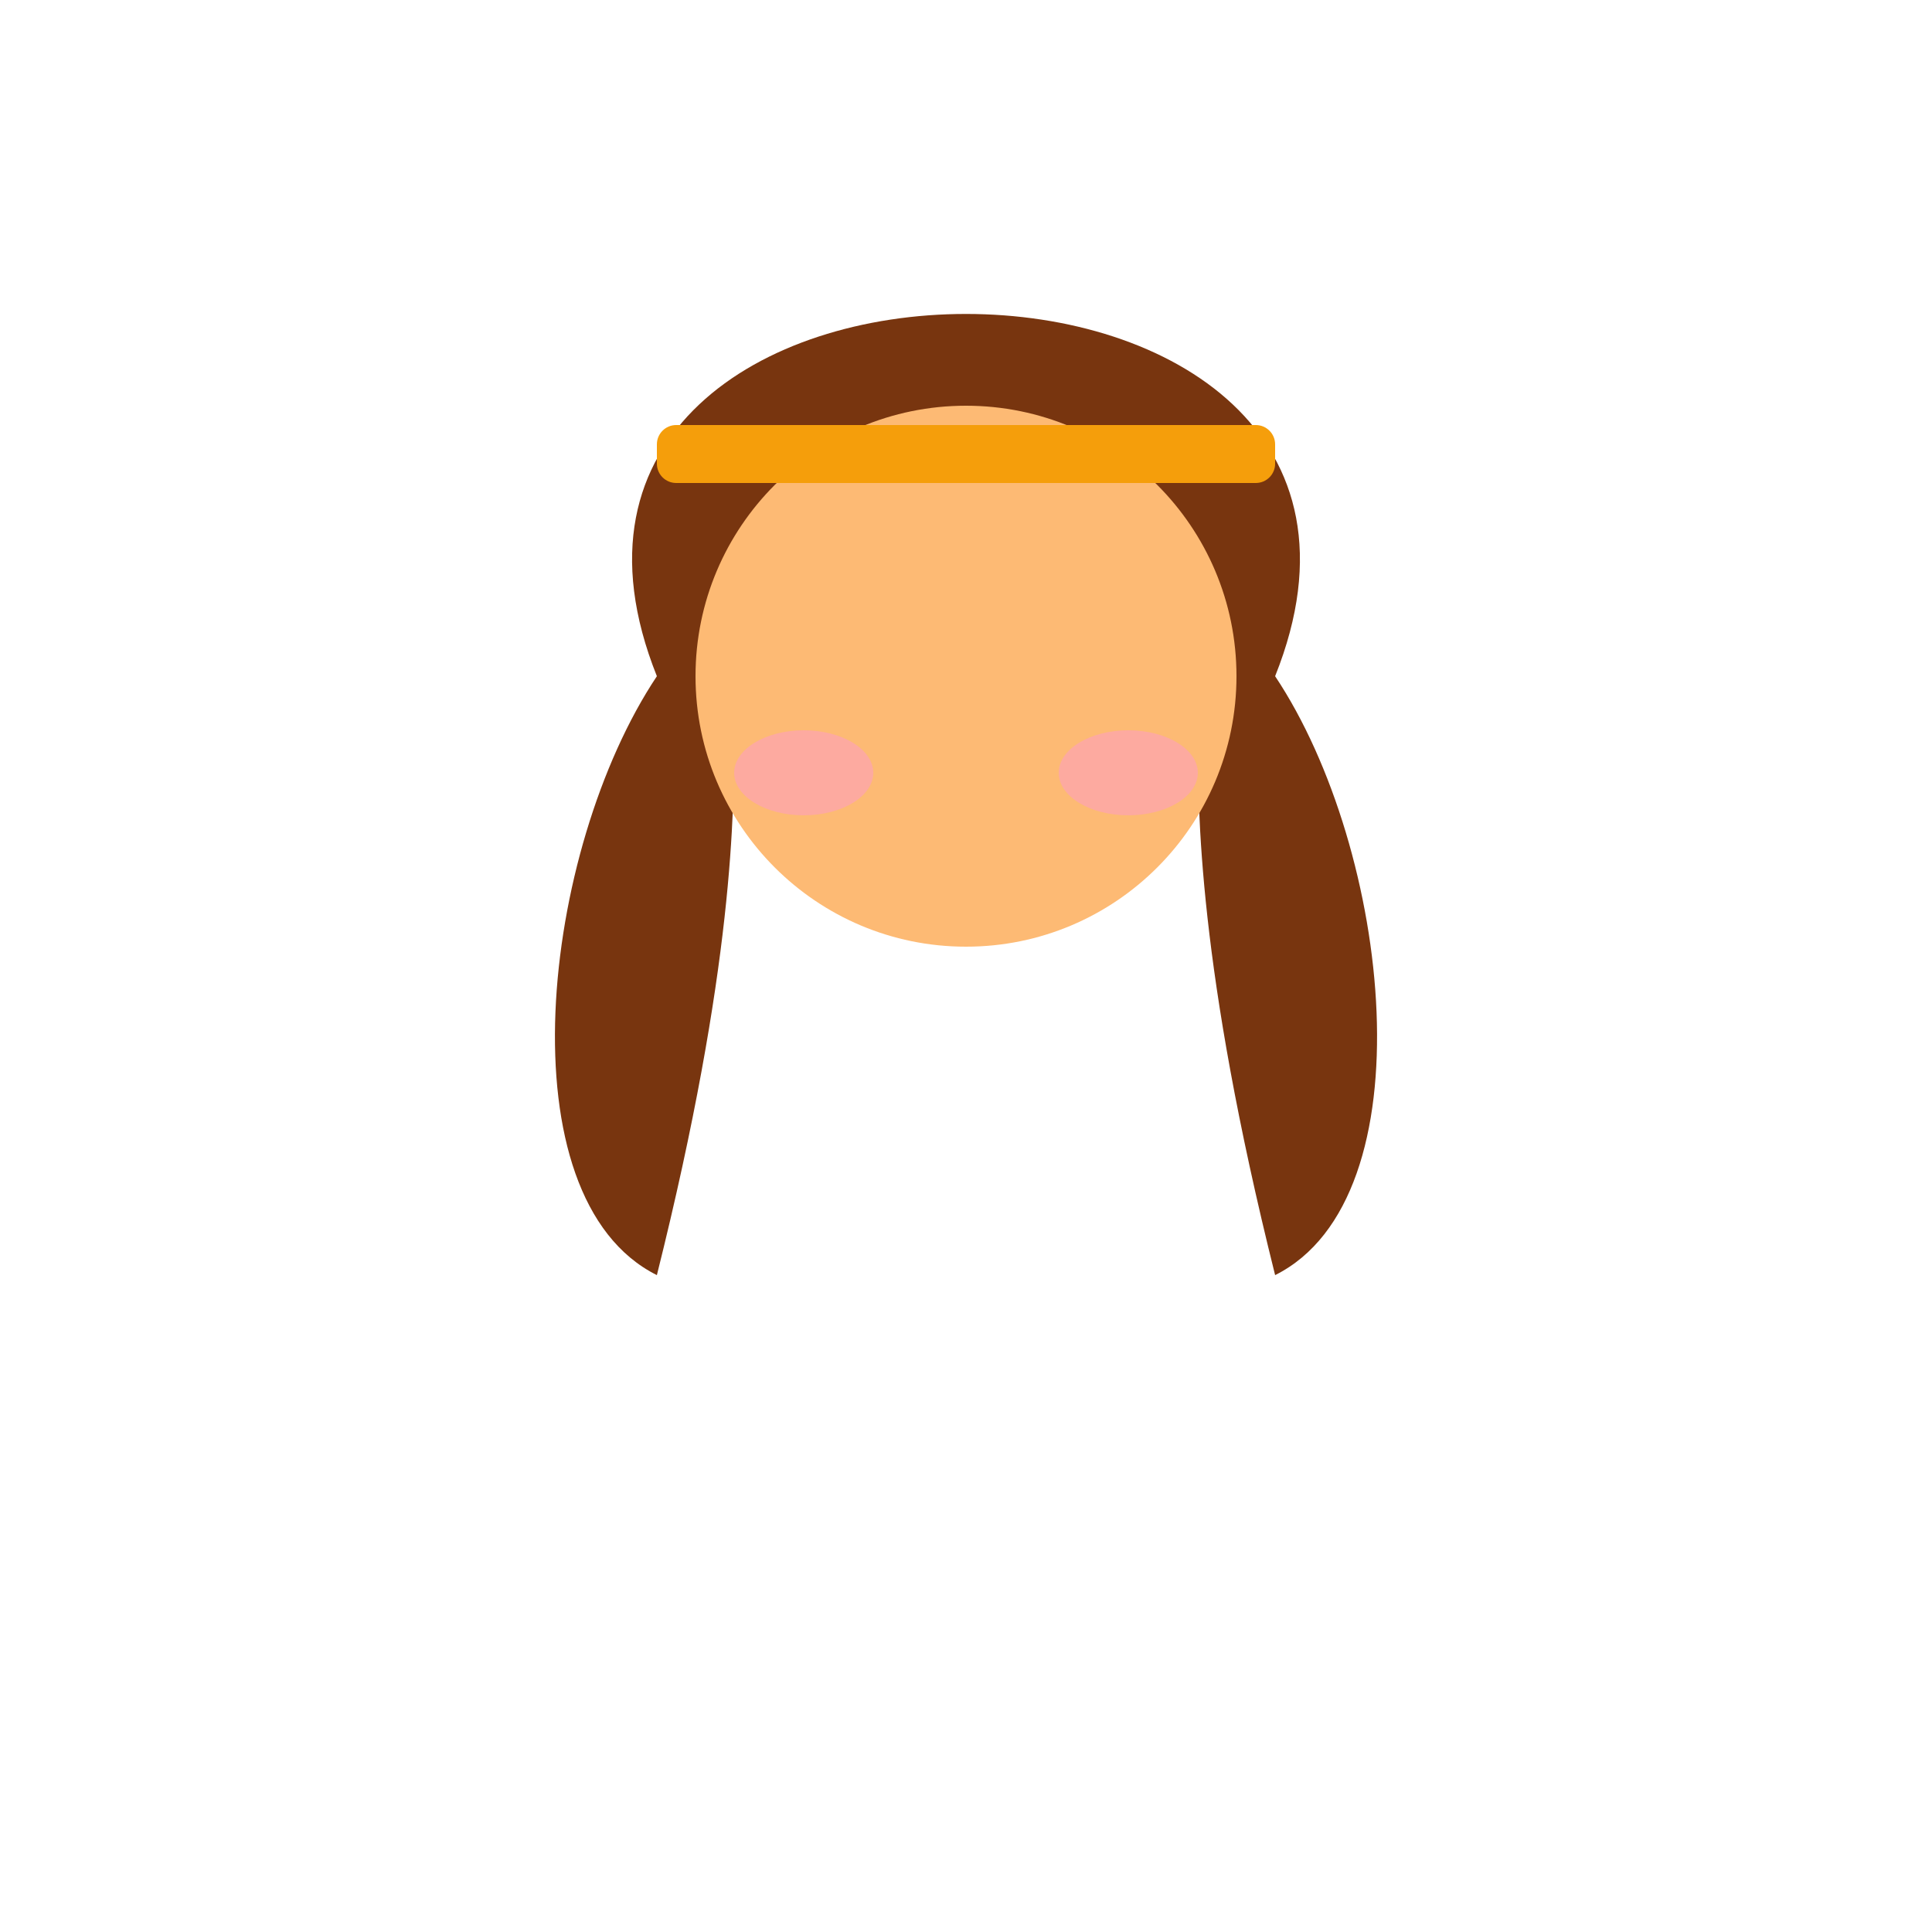
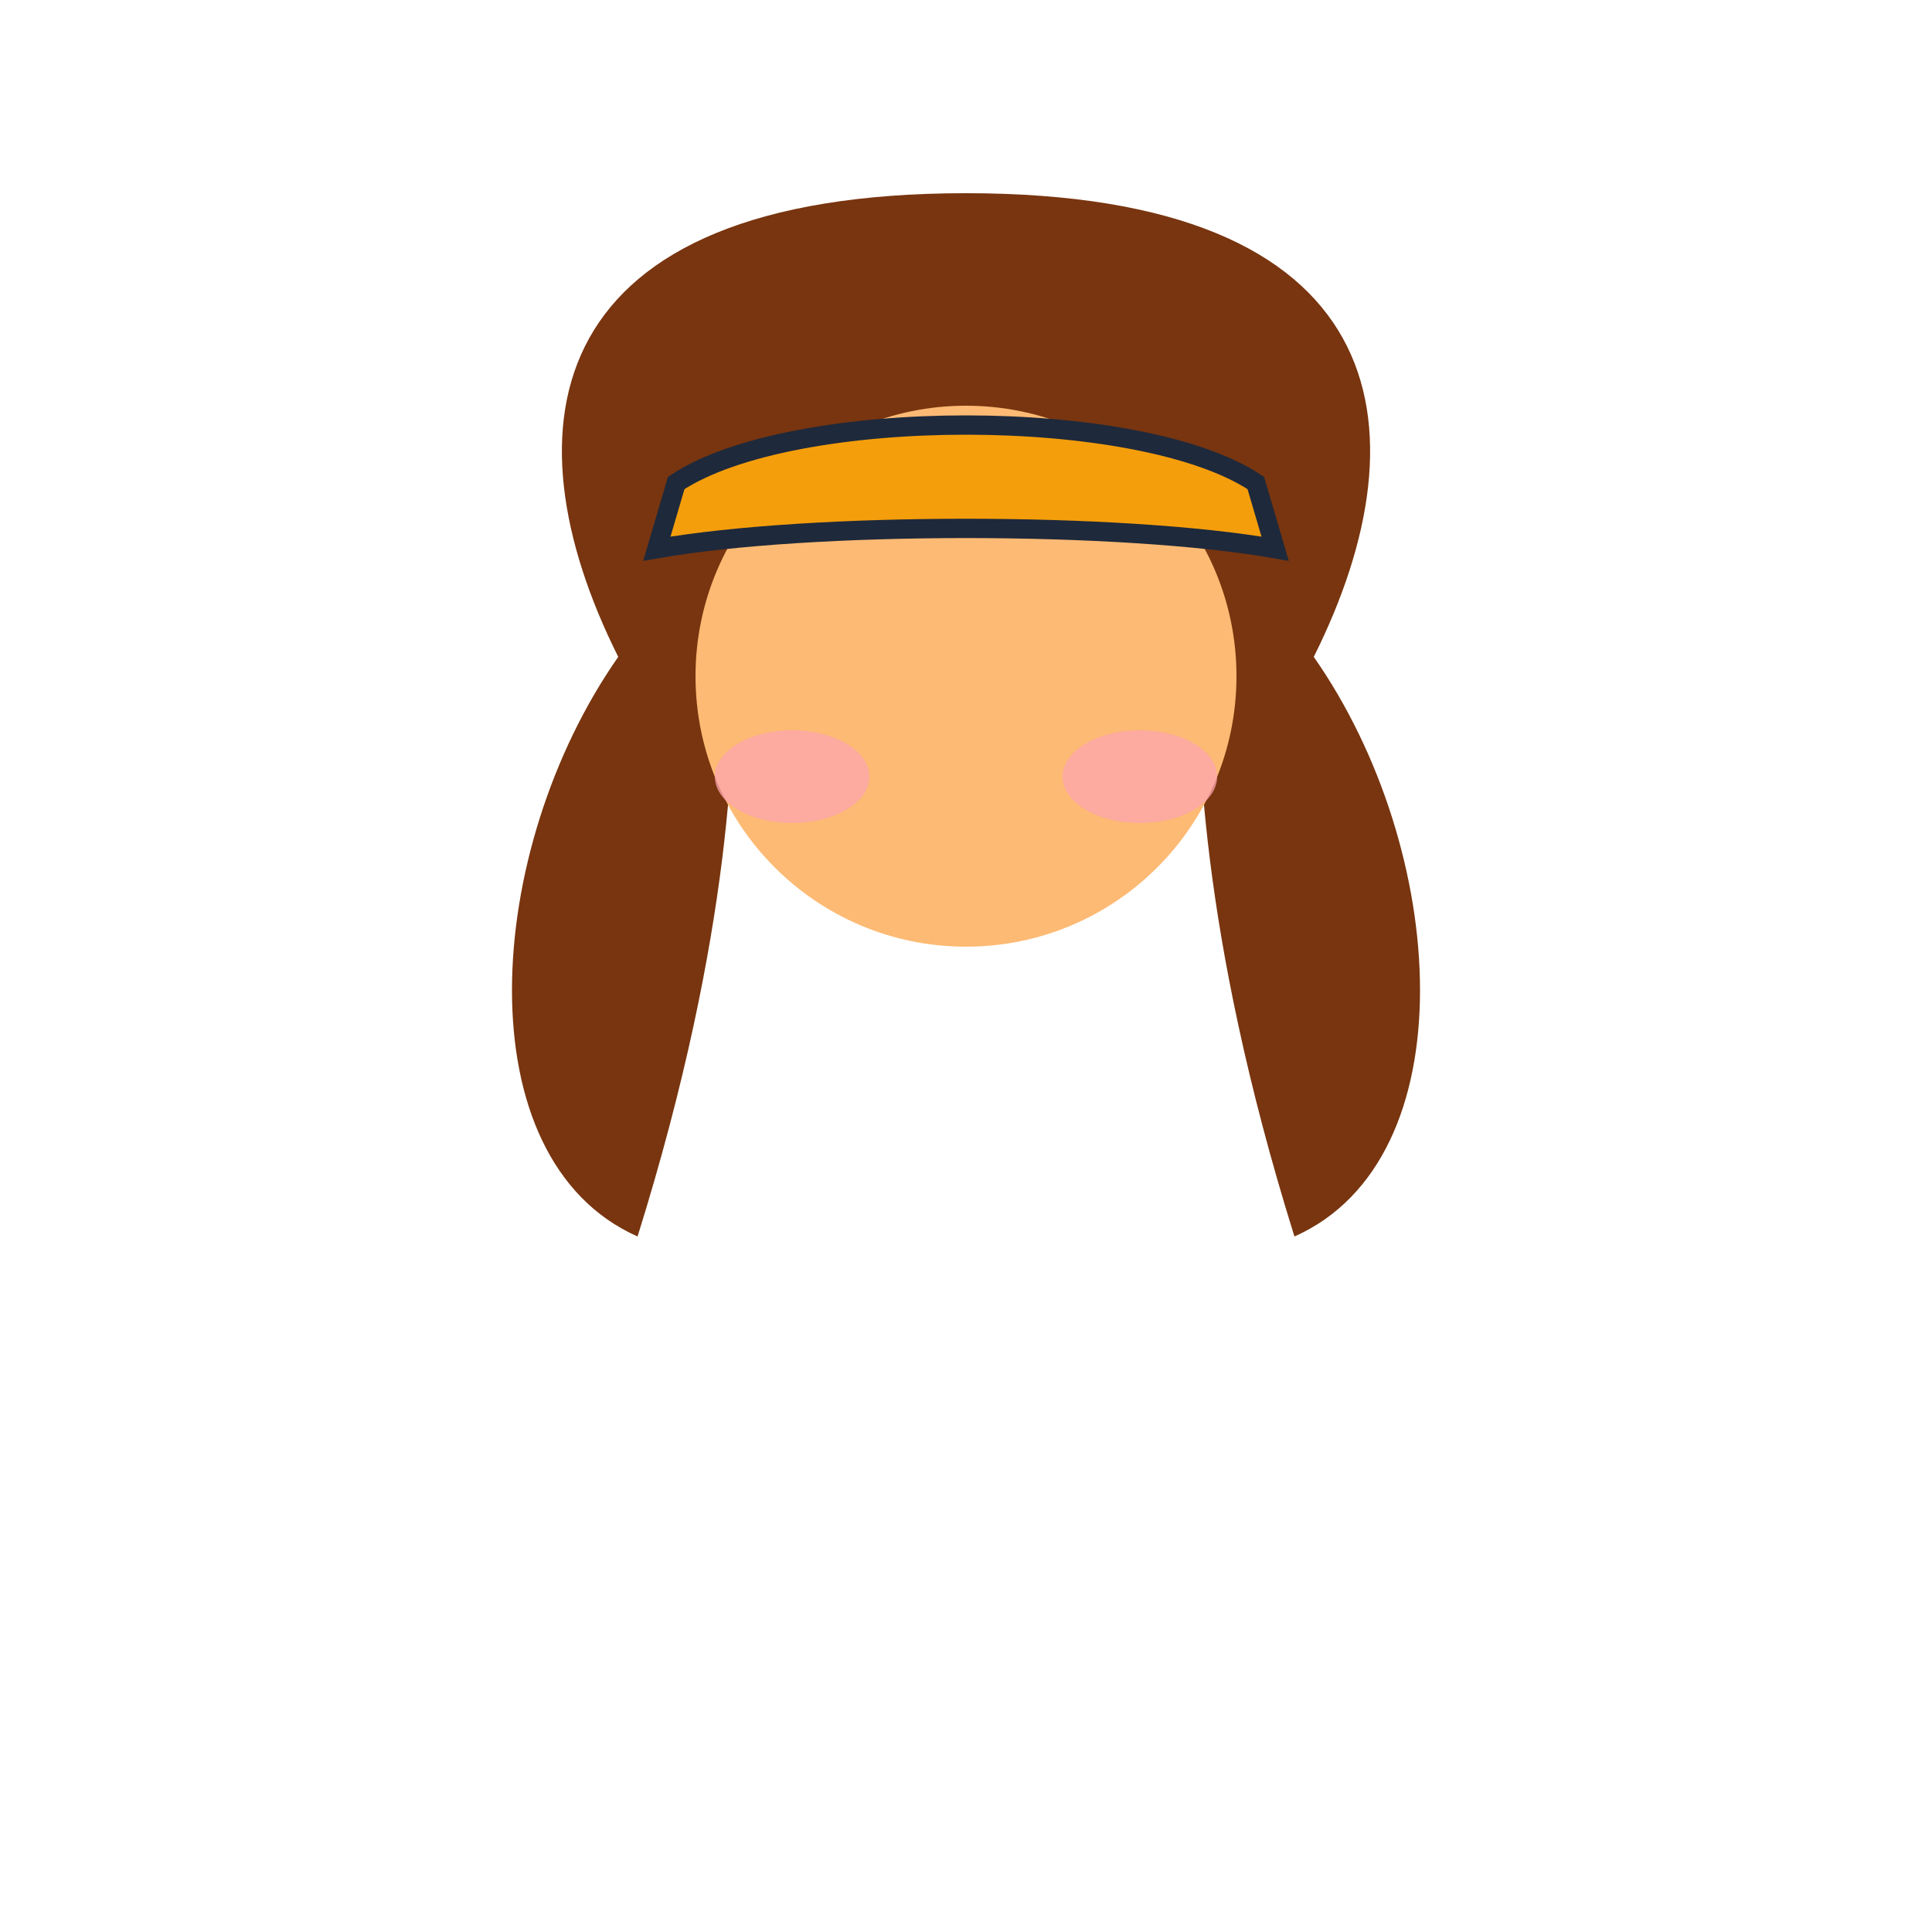
<svg xmlns="http://www.w3.org/2000/svg" viewBox="0 0 500 500">
-   <path d="M 170 175 C 120 50 380 50 330 175 C 360 220 370 310 330 330 C 310 250 310 210 310 190 L 190 190 C 190 210 190 250 170 330 C 130 310 140 220 170 175 Z" fill="#78350F" />
+   <path d="M 160 170 C 130 110, 140 50, 250 50 C 360 50, 370 110, 340 170 C 375 220, 380 300, 335 320 C 310 240, 310 190, 310 170 L 190 170 C 190 190, 190 240, 165 320 C 120 300, 125 220, 160 170 Z" fill="#78350F" />
  <circle cx="250" cy="175" r="70" fill="#FDBA74" />
-   <rect x="170" y="110" width="160" height="15" fill="#F59E0B" rx="5" />
-   <path d="M212 180 Q228 157 L244 180" stroke="#1E293B" stroke-width="9" stroke-linecap="round" fill="none" />
-   <path d="M256 180 Q272 157 L288 180" stroke="#1E293B" stroke-width="9" stroke-linecap="round" fill="none" />
-   <ellipse cx="208" cy="200" rx="18" ry="11" fill="#FDA4AF" opacity="0.75" />
-   <ellipse cx="292" cy="200" rx="18" ry="11" fill="#FDA4AF" opacity="0.75" />
-   <path d="M236 200 Q250 230 L264 200 Z" fill="#EF4444" stroke="#1E293B" stroke-width="6" stroke-linejoin="round" />
-   <path d="M243 217 Q250 207 L257 217 Q250 227 L243 217" fill="#F472B6" />
+   <path d="M 175 125 C 205 105, 295 105, 325 125 L 330 142 C 290 135, 210 135, 170 142 Z" fill="#F59E0B" stroke="#1E293B" stroke-width="5" />
+   <path d="M208 179 Q225 155 L242 179" stroke="#1E293B" stroke-width="9" stroke-linecap="round" fill="none" />
+   <path d="M258 179 Q275 155 L292 179" stroke="#1E293B" stroke-width="9" stroke-linecap="round" fill="none" />
+   <ellipse cx="205" cy="201" rx="20" ry="12" fill="#FDA4AF" opacity="0.75" />
+   <ellipse cx="295" cy="201" rx="20" ry="12" fill="#FDA4AF" opacity="0.75" />
+   <path d="M234 203 Q250 235 L266 203 Z" fill="#EF4444" stroke="#1E293B" stroke-width="6" stroke-linejoin="round" />
+   <path d="M242 221 Q250 211 L258 221 Q250 231 L242 221" fill="#F472B6" />
</svg>
